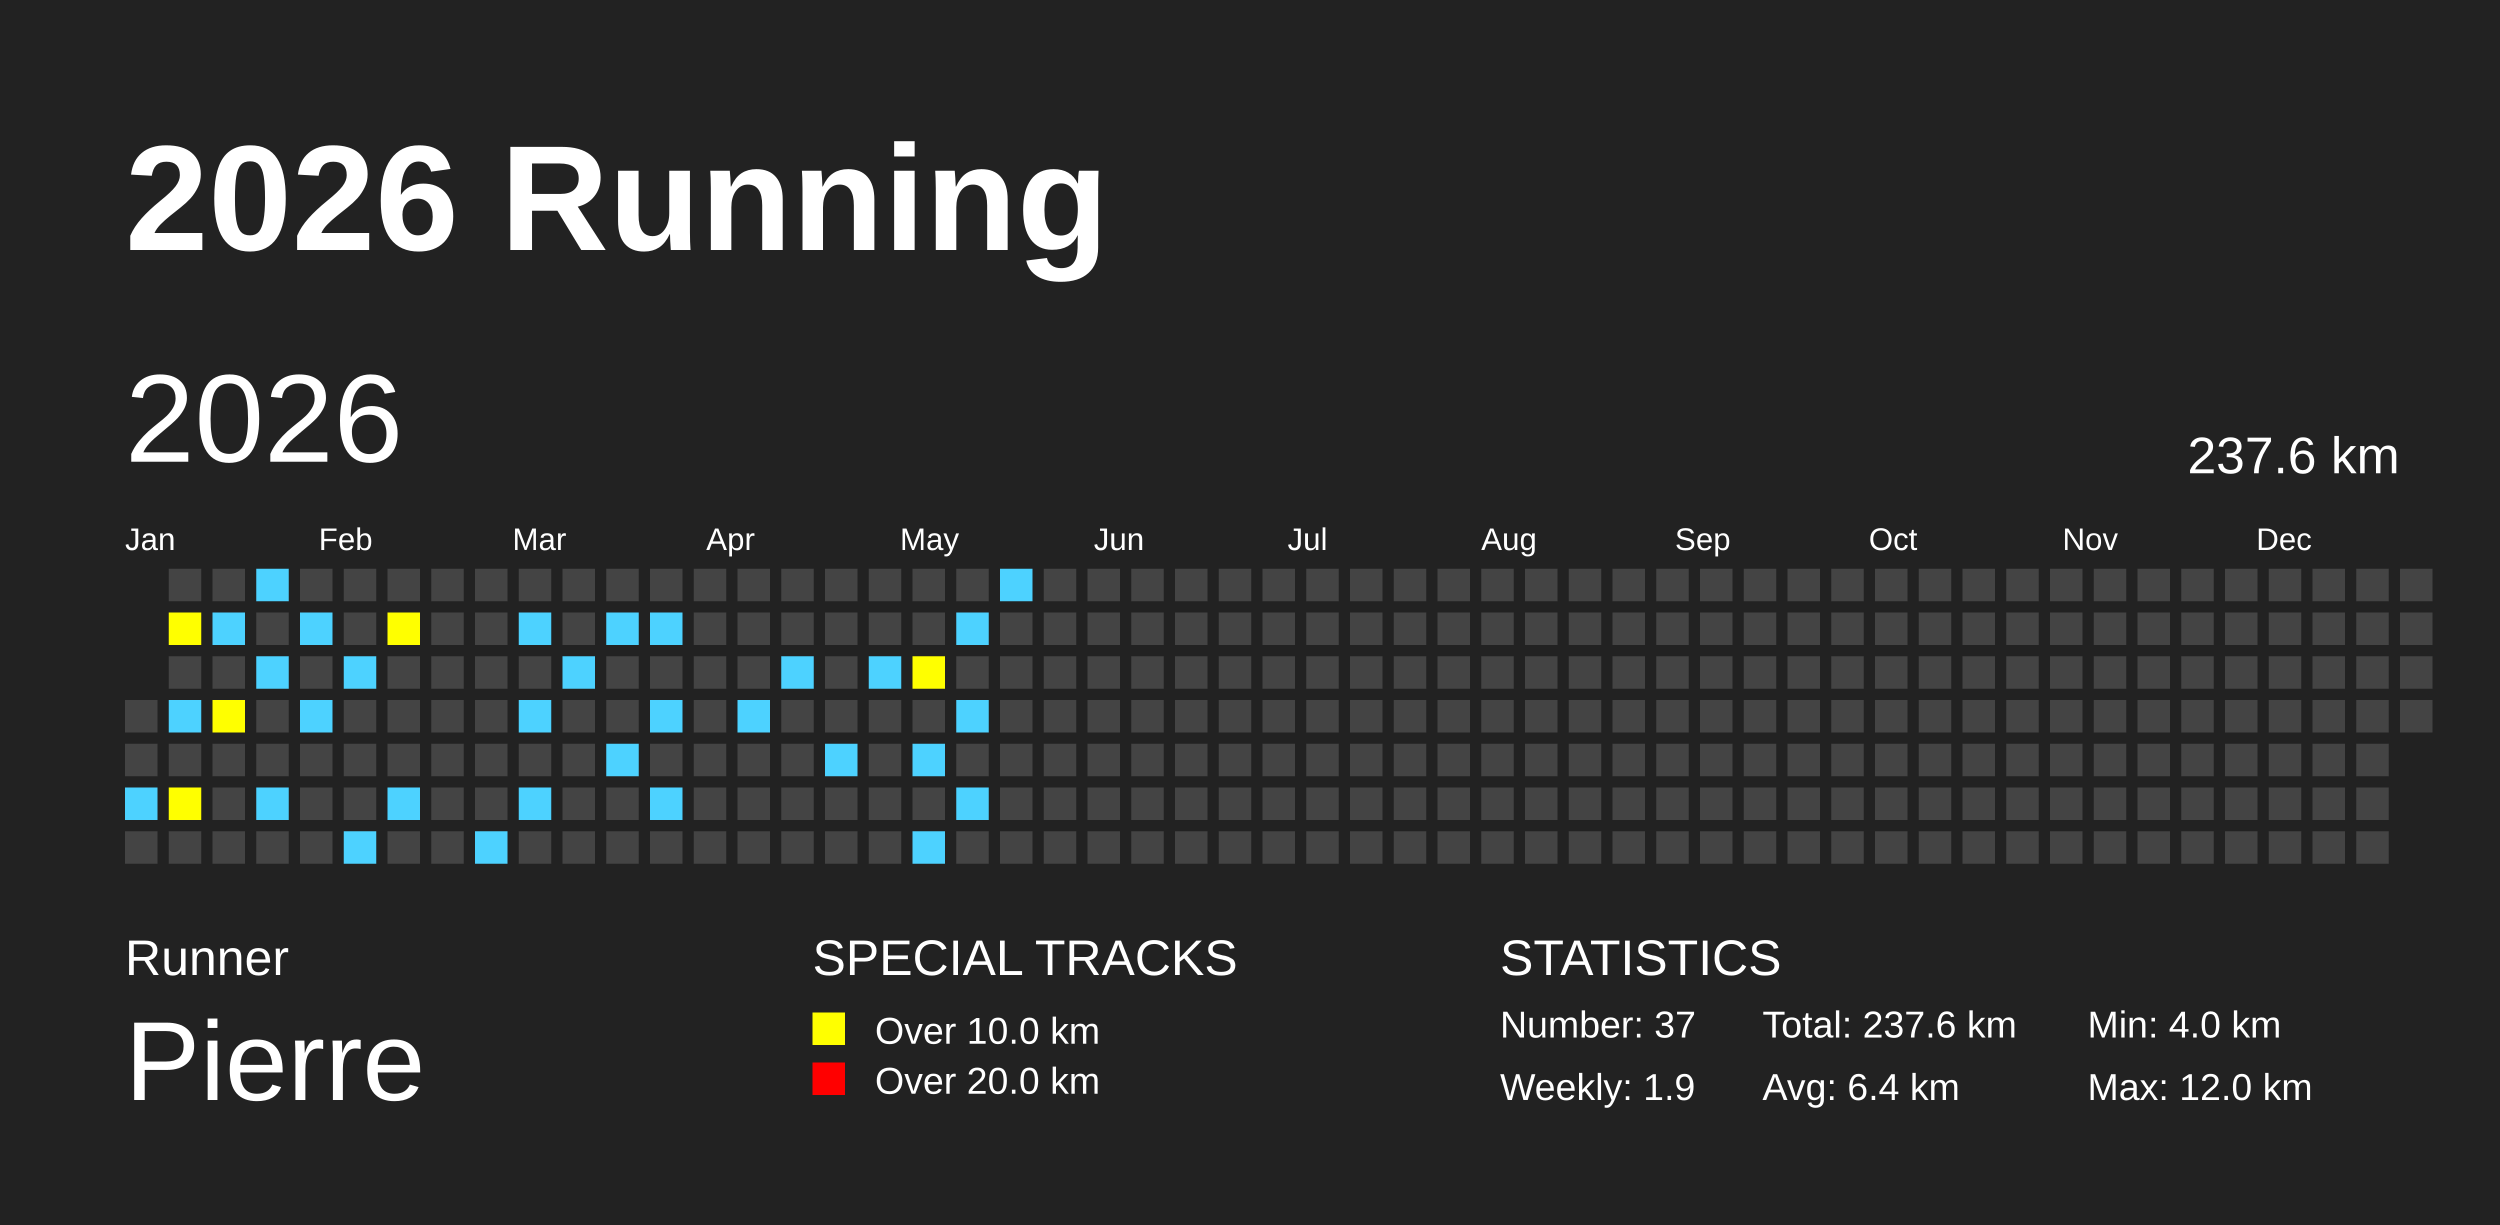
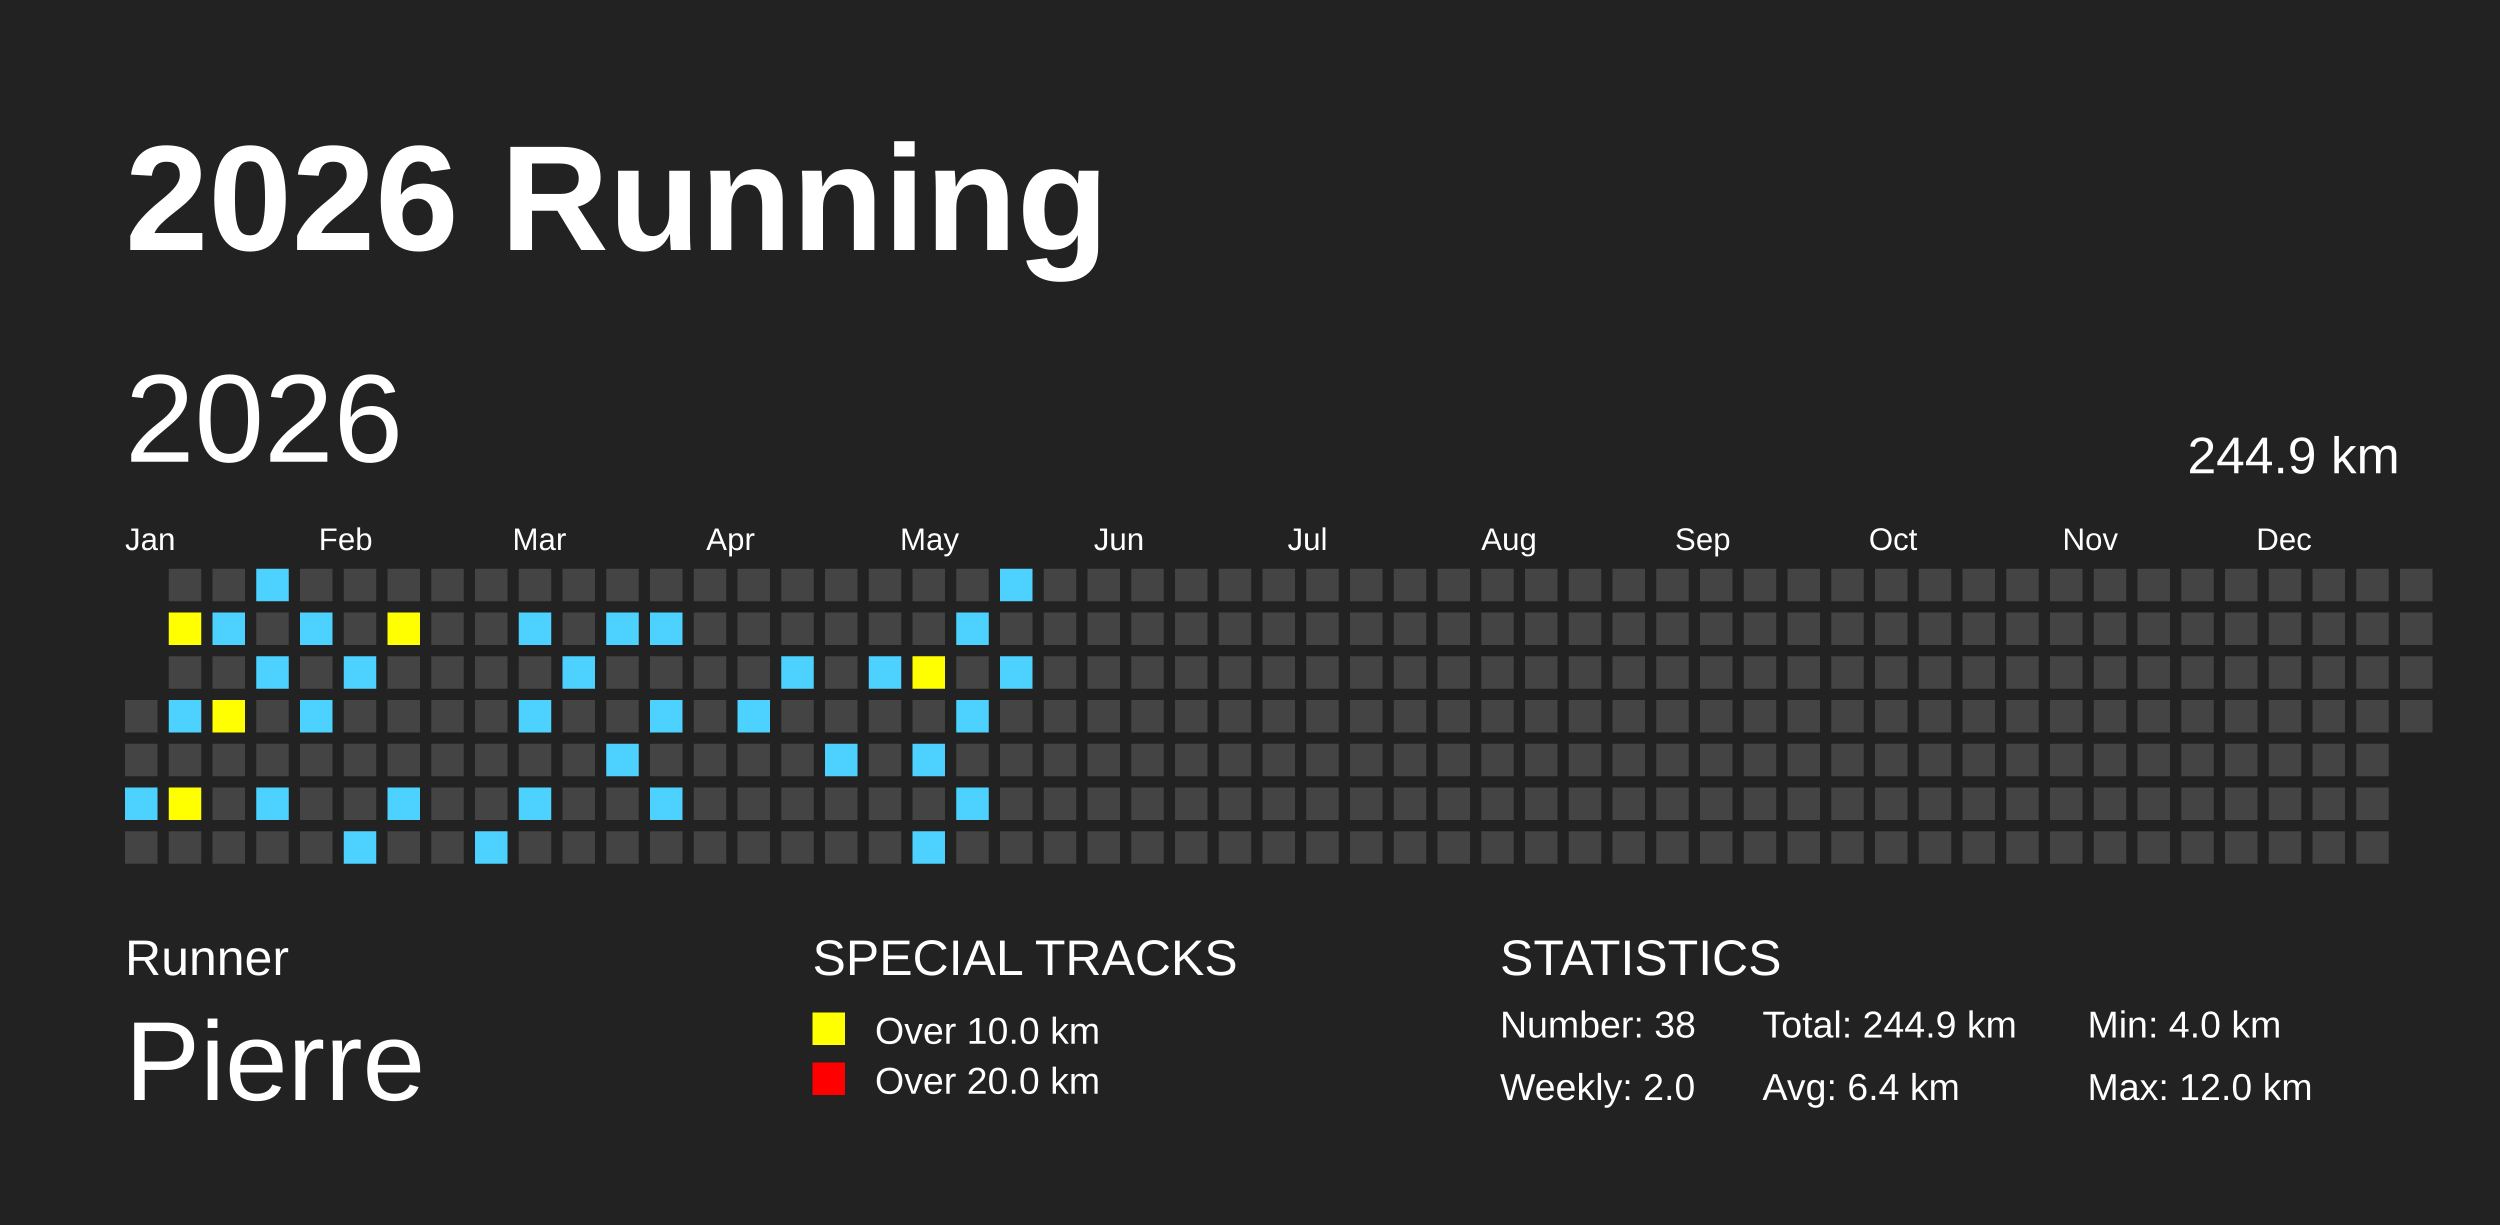
<svg xmlns="http://www.w3.org/2000/svg" baseProfile="full" height="98mm" version="1.1" viewBox="0,0,200,98" width="200mm">
  <defs />
  <rect fill="#222222" height="98" width="200" x="0" y="0" />
  <text fill="#FFFFFF" style="font-size:12px; font-family:Arial; font-weight:bold;" x="10" y="20">2026 Running</text>
  <text fill="#FFFFFF" style="font-size:4px; font-family:Arial" x="10" y="78">Runner</text>
  <text fill="#FFFFFF" style="font-size:9px; font-family:Arial" x="10" y="88">Pierre</text>
  <text fill="#FFFFFF" style="font-size:4px; font-family:Arial" x="65" y="78">SPECIAL TRACKS</text>
  <rect fill="yellow" height="2.6" width="2.6" x="65" y="81" />
  <text fill="#FFFFFF" style="font-size:3px; font-family:Arial" x="70" y="83.5">Over 10.0 km</text>
  <rect fill="red" height="2.6" width="2.6" x="65" y="85" />
  <text fill="#FFFFFF" style="font-size:3px; font-family:Arial" x="70" y="87.5">Over 20.0 km</text>
  <text fill="#FFFFFF" style="font-size:4px; font-family:Arial" x="120" y="78">STATISTICS</text>
-   <text fill="#FFFFFF" style="font-size:3px; font-family:Arial" x="120" y="83">Number: 37</text>
-   <text fill="#FFFFFF" style="font-size:3px; font-family:Arial" x="120" y="88">Weekly: 1.9</text>
-   <text fill="#FFFFFF" style="font-size:3px; font-family:Arial" x="141" y="83">Total: 237.6 km</text>
+   <text fill="#FFFFFF" style="font-size:3px; font-family:Arial" x="120" y="83">Number: 38</text>
+   <text fill="#FFFFFF" style="font-size:3px; font-family:Arial" x="120" y="88">Weekly: 2.0</text>
+   <text fill="#FFFFFF" style="font-size:3px; font-family:Arial" x="141" y="83">Total: 244.9 km</text>
  <text fill="#FFFFFF" style="font-size:3px; font-family:Arial" x="141" y="88">Avg: 6.4 km</text>
  <text fill="#FFFFFF" style="font-size:3px; font-family:Arial" x="167" y="83">Min: 4.0 km</text>
  <text fill="#FFFFFF" style="font-size:3px; font-family:Arial" x="167" y="88">Max: 12.0 km</text>
  <text dominant-baseline="hanging" fill="#FFFFFF" style="font-size:10.0px; font-family:Arial;" x="10" y="30">2026</text>
-   <text dominant-baseline="hanging" fill="#FFFFFF" style="font-size:4.125px; font-family:Arial;" x="175" y="35">237.6 km</text>
+   <text dominant-baseline="hanging" fill="#FFFFFF" style="font-size:4.125px; font-family:Arial;" x="175" y="35">244.9 km</text>
  <text fill="#FFFFFF" style="font-size:2.5px; font-family:Arial" x="10.0" y="44">Jan</text>
  <text fill="#FFFFFF" style="font-size:2.5px; font-family:Arial" x="25.5" y="44">Feb</text>
  <text fill="#FFFFFF" style="font-size:2.5px; font-family:Arial" x="41.0" y="44">Mar</text>
  <text fill="#FFFFFF" style="font-size:2.5px; font-family:Arial" x="56.5" y="44">Apr</text>
  <text fill="#FFFFFF" style="font-size:2.5px; font-family:Arial" x="72.0" y="44">May</text>
  <text fill="#FFFFFF" style="font-size:2.5px; font-family:Arial" x="87.5" y="44">Jun</text>
  <text fill="#FFFFFF" style="font-size:2.5px; font-family:Arial" x="103.0" y="44">Jul</text>
  <text fill="#FFFFFF" style="font-size:2.5px; font-family:Arial" x="118.5" y="44">Aug</text>
  <text fill="#FFFFFF" style="font-size:2.5px; font-family:Arial" x="134.0" y="44">Sep</text>
  <text fill="#FFFFFF" style="font-size:2.5px; font-family:Arial" x="149.5" y="44">Oct</text>
  <text fill="#FFFFFF" style="font-size:2.5px; font-family:Arial" x="165.0" y="44">Nov</text>
  <text fill="#FFFFFF" style="font-size:2.5px; font-family:Arial" x="180.5" y="44">Dec</text>
  <rect fill="#444444" height="2.6" width="2.6" x="10.0" y="56.0" />
  <rect fill="#444444" height="2.6" width="2.6" x="10.0" y="59.5" />
  <rect fill="#4DD2FF" height="2.6" width="2.6" x="10.0" y="63.0" />
  <rect fill="#444444" height="2.6" width="2.6" x="10.0" y="66.5" />
  <rect fill="#444444" height="2.6" width="2.6" x="13.5" y="45.5" />
  <rect fill="yellow" height="2.6" width="2.6" x="13.5" y="49.0" />
  <rect fill="#444444" height="2.6" width="2.6" x="13.5" y="52.5" />
  <rect fill="#4DD2FF" height="2.6" width="2.6" x="13.5" y="56.0" />
  <rect fill="#444444" height="2.6" width="2.6" x="13.5" y="59.5" />
  <rect fill="yellow" height="2.6" width="2.6" x="13.5" y="63.0" />
  <rect fill="#444444" height="2.6" width="2.6" x="13.5" y="66.5" />
  <rect fill="#444444" height="2.6" width="2.6" x="17.0" y="45.5" />
  <rect fill="#4DD2FF" height="2.6" width="2.6" x="17.0" y="49.0" />
  <rect fill="#444444" height="2.6" width="2.6" x="17.0" y="52.5" />
  <rect fill="yellow" height="2.6" width="2.6" x="17.0" y="56.0" />
  <rect fill="#444444" height="2.6" width="2.6" x="17.0" y="59.5" />
  <rect fill="#444444" height="2.6" width="2.6" x="17.0" y="63.0" />
  <rect fill="#444444" height="2.6" width="2.6" x="17.0" y="66.5" />
  <rect fill="#4DD2FF" height="2.6" width="2.6" x="20.5" y="45.5" />
  <rect fill="#444444" height="2.6" width="2.6" x="20.5" y="49.0" />
  <rect fill="#4DD2FF" height="2.6" width="2.6" x="20.5" y="52.5" />
  <rect fill="#444444" height="2.6" width="2.6" x="20.5" y="56.0" />
  <rect fill="#444444" height="2.6" width="2.6" x="20.5" y="59.5" />
  <rect fill="#4DD2FF" height="2.6" width="2.6" x="20.5" y="63.0" />
  <rect fill="#444444" height="2.6" width="2.6" x="20.5" y="66.5" />
  <rect fill="#444444" height="2.6" width="2.6" x="24.0" y="45.5" />
  <rect fill="#4DD2FF" height="2.6" width="2.6" x="24.0" y="49.0" />
  <rect fill="#444444" height="2.6" width="2.6" x="24.0" y="52.5" />
  <rect fill="#4DD2FF" height="2.6" width="2.6" x="24.0" y="56.0" />
  <rect fill="#444444" height="2.6" width="2.6" x="24.0" y="59.5" />
  <rect fill="#444444" height="2.6" width="2.6" x="24.0" y="63.0" />
  <rect fill="#444444" height="2.6" width="2.6" x="24.0" y="66.5" />
  <rect fill="#444444" height="2.6" width="2.6" x="27.5" y="45.5" />
  <rect fill="#444444" height="2.6" width="2.6" x="27.5" y="49.0" />
  <rect fill="#4DD2FF" height="2.6" width="2.6" x="27.5" y="52.5" />
  <rect fill="#444444" height="2.6" width="2.6" x="27.5" y="56.0" />
  <rect fill="#444444" height="2.6" width="2.6" x="27.5" y="59.5" />
  <rect fill="#444444" height="2.6" width="2.6" x="27.5" y="63.0" />
  <rect fill="#4DD2FF" height="2.6" width="2.6" x="27.5" y="66.5" />
  <rect fill="#444444" height="2.6" width="2.6" x="31.0" y="45.5" />
  <rect fill="yellow" height="2.6" width="2.6" x="31.0" y="49.0" />
  <rect fill="#444444" height="2.6" width="2.6" x="31.0" y="52.5" />
  <rect fill="#444444" height="2.6" width="2.6" x="31.0" y="56.0" />
  <rect fill="#444444" height="2.6" width="2.6" x="31.0" y="59.5" />
  <rect fill="#4DD2FF" height="2.6" width="2.6" x="31.0" y="63.0" />
  <rect fill="#444444" height="2.6" width="2.6" x="31.0" y="66.5" />
  <rect fill="#444444" height="2.6" width="2.6" x="34.5" y="45.5" />
  <rect fill="#444444" height="2.6" width="2.6" x="34.5" y="49.0" />
  <rect fill="#444444" height="2.6" width="2.6" x="34.5" y="52.5" />
  <rect fill="#444444" height="2.6" width="2.6" x="34.5" y="56.0" />
  <rect fill="#444444" height="2.6" width="2.6" x="34.5" y="59.5" />
  <rect fill="#444444" height="2.6" width="2.6" x="34.5" y="63.0" />
  <rect fill="#444444" height="2.6" width="2.6" x="34.5" y="66.5" />
  <rect fill="#444444" height="2.6" width="2.6" x="38.0" y="45.5" />
  <rect fill="#444444" height="2.6" width="2.6" x="38.0" y="49.0" />
  <rect fill="#444444" height="2.6" width="2.6" x="38.0" y="52.5" />
  <rect fill="#444444" height="2.6" width="2.6" x="38.0" y="56.0" />
  <rect fill="#444444" height="2.6" width="2.6" x="38.0" y="59.5" />
  <rect fill="#444444" height="2.6" width="2.6" x="38.0" y="63.0" />
  <rect fill="#4DD2FF" height="2.6" width="2.6" x="38.0" y="66.5" />
  <rect fill="#444444" height="2.6" width="2.6" x="41.5" y="45.5" />
  <rect fill="#4DD2FF" height="2.6" width="2.6" x="41.5" y="49.0" />
  <rect fill="#444444" height="2.6" width="2.6" x="41.5" y="52.5" />
  <rect fill="#4DD2FF" height="2.6" width="2.6" x="41.5" y="56.0" />
  <rect fill="#444444" height="2.6" width="2.6" x="41.5" y="59.5" />
  <rect fill="#4DD2FF" height="2.6" width="2.6" x="41.5" y="63.0" />
  <rect fill="#444444" height="2.6" width="2.6" x="41.5" y="66.5" />
  <rect fill="#444444" height="2.6" width="2.6" x="45.0" y="45.5" />
  <rect fill="#444444" height="2.6" width="2.6" x="45.0" y="49.0" />
  <rect fill="#4DD2FF" height="2.6" width="2.6" x="45.0" y="52.5" />
  <rect fill="#444444" height="2.6" width="2.6" x="45.0" y="56.0" />
  <rect fill="#444444" height="2.6" width="2.6" x="45.0" y="59.5" />
  <rect fill="#444444" height="2.6" width="2.6" x="45.0" y="63.0" />
  <rect fill="#444444" height="2.6" width="2.6" x="45.0" y="66.5" />
  <rect fill="#444444" height="2.6" width="2.6" x="48.5" y="45.5" />
  <rect fill="#4DD2FF" height="2.6" width="2.6" x="48.5" y="49.0" />
  <rect fill="#444444" height="2.6" width="2.6" x="48.5" y="52.5" />
  <rect fill="#444444" height="2.6" width="2.6" x="48.5" y="56.0" />
  <rect fill="#4DD2FF" height="2.6" width="2.6" x="48.5" y="59.5" />
  <rect fill="#444444" height="2.6" width="2.6" x="48.5" y="63.0" />
  <rect fill="#444444" height="2.6" width="2.6" x="48.5" y="66.5" />
  <rect fill="#444444" height="2.6" width="2.6" x="52.0" y="45.5" />
  <rect fill="#4DD2FF" height="2.6" width="2.6" x="52.0" y="49.0" />
  <rect fill="#444444" height="2.6" width="2.6" x="52.0" y="52.5" />
  <rect fill="#4DD2FF" height="2.6" width="2.6" x="52.0" y="56.0" />
  <rect fill="#444444" height="2.6" width="2.6" x="52.0" y="59.5" />
  <rect fill="#4DD2FF" height="2.6" width="2.6" x="52.0" y="63.0" />
  <rect fill="#444444" height="2.6" width="2.6" x="52.0" y="66.5" />
  <rect fill="#444444" height="2.6" width="2.6" x="55.5" y="45.5" />
  <rect fill="#444444" height="2.6" width="2.6" x="55.5" y="49.0" />
  <rect fill="#444444" height="2.6" width="2.6" x="55.5" y="52.5" />
  <rect fill="#444444" height="2.6" width="2.6" x="55.5" y="56.0" />
  <rect fill="#444444" height="2.6" width="2.6" x="55.5" y="59.5" />
  <rect fill="#444444" height="2.6" width="2.6" x="55.5" y="63.0" />
  <rect fill="#444444" height="2.6" width="2.6" x="55.5" y="66.5" />
  <rect fill="#444444" height="2.6" width="2.6" x="59.0" y="45.5" />
  <rect fill="#444444" height="2.6" width="2.6" x="59.0" y="49.0" />
  <rect fill="#444444" height="2.6" width="2.6" x="59.0" y="52.5" />
  <rect fill="#4DD2FF" height="2.6" width="2.6" x="59.0" y="56.0" />
  <rect fill="#444444" height="2.6" width="2.6" x="59.0" y="59.5" />
  <rect fill="#444444" height="2.6" width="2.6" x="59.0" y="63.0" />
  <rect fill="#444444" height="2.6" width="2.6" x="59.0" y="66.5" />
  <rect fill="#444444" height="2.6" width="2.6" x="62.5" y="45.5" />
  <rect fill="#444444" height="2.6" width="2.6" x="62.5" y="49.0" />
  <rect fill="#4DD2FF" height="2.6" width="2.6" x="62.5" y="52.5" />
  <rect fill="#444444" height="2.6" width="2.6" x="62.5" y="56.0" />
  <rect fill="#444444" height="2.6" width="2.6" x="62.5" y="59.5" />
  <rect fill="#444444" height="2.6" width="2.6" x="62.5" y="63.0" />
  <rect fill="#444444" height="2.6" width="2.6" x="62.5" y="66.5" />
  <rect fill="#444444" height="2.6" width="2.6" x="66.0" y="45.5" />
  <rect fill="#444444" height="2.6" width="2.6" x="66.0" y="49.0" />
  <rect fill="#444444" height="2.6" width="2.6" x="66.0" y="52.5" />
  <rect fill="#444444" height="2.6" width="2.6" x="66.0" y="56.0" />
  <rect fill="#4DD2FF" height="2.6" width="2.6" x="66.0" y="59.5" />
  <rect fill="#444444" height="2.6" width="2.6" x="66.0" y="63.0" />
  <rect fill="#444444" height="2.6" width="2.6" x="66.0" y="66.5" />
  <rect fill="#444444" height="2.6" width="2.6" x="69.5" y="45.5" />
  <rect fill="#444444" height="2.6" width="2.6" x="69.5" y="49.0" />
  <rect fill="#4DD2FF" height="2.6" width="2.6" x="69.5" y="52.5" />
  <rect fill="#444444" height="2.6" width="2.6" x="69.5" y="56.0" />
  <rect fill="#444444" height="2.6" width="2.6" x="69.5" y="59.5" />
  <rect fill="#444444" height="2.6" width="2.6" x="69.5" y="63.0" />
  <rect fill="#444444" height="2.6" width="2.6" x="69.5" y="66.5" />
  <rect fill="#444444" height="2.6" width="2.6" x="73.0" y="45.5" />
  <rect fill="#444444" height="2.6" width="2.6" x="73.0" y="49.0" />
  <rect fill="yellow" height="2.6" width="2.6" x="73.0" y="52.5" />
  <rect fill="#444444" height="2.6" width="2.6" x="73.0" y="56.0" />
  <rect fill="#4DD2FF" height="2.6" width="2.6" x="73.0" y="59.5" />
  <rect fill="#444444" height="2.6" width="2.6" x="73.0" y="63.0" />
  <rect fill="#4DD2FF" height="2.6" width="2.6" x="73.0" y="66.5" />
  <rect fill="#444444" height="2.6" width="2.6" x="76.5" y="45.5" />
  <rect fill="#4DD2FF" height="2.6" width="2.6" x="76.5" y="49.0" />
  <rect fill="#444444" height="2.6" width="2.6" x="76.5" y="52.5" />
  <rect fill="#4DD2FF" height="2.6" width="2.6" x="76.5" y="56.0" />
  <rect fill="#444444" height="2.6" width="2.6" x="76.5" y="59.5" />
  <rect fill="#4DD2FF" height="2.6" width="2.6" x="76.5" y="63.0" />
  <rect fill="#444444" height="2.6" width="2.6" x="76.5" y="66.5" />
  <rect fill="#4DD2FF" height="2.6" width="2.6" x="80.0" y="45.5" />
  <rect fill="#444444" height="2.6" width="2.6" x="80.0" y="49.0" />
-   <rect fill="#444444" height="2.6" width="2.6" x="80.0" y="52.5" />
+   <rect fill="#4DD2FF" height="2.6" width="2.6" x="80.0" y="52.5" />
  <rect fill="#444444" height="2.6" width="2.6" x="80.0" y="56.0" />
  <rect fill="#444444" height="2.6" width="2.6" x="80.0" y="59.5" />
  <rect fill="#444444" height="2.6" width="2.6" x="80.0" y="63.0" />
  <rect fill="#444444" height="2.6" width="2.6" x="80.0" y="66.5" />
  <rect fill="#444444" height="2.6" width="2.6" x="83.5" y="45.5" />
  <rect fill="#444444" height="2.6" width="2.6" x="83.5" y="49.0" />
  <rect fill="#444444" height="2.6" width="2.6" x="83.5" y="52.5" />
  <rect fill="#444444" height="2.6" width="2.6" x="83.5" y="56.0" />
  <rect fill="#444444" height="2.6" width="2.6" x="83.5" y="59.5" />
  <rect fill="#444444" height="2.6" width="2.6" x="83.5" y="63.0" />
  <rect fill="#444444" height="2.6" width="2.6" x="83.5" y="66.5" />
  <rect fill="#444444" height="2.6" width="2.6" x="87.0" y="45.5" />
  <rect fill="#444444" height="2.6" width="2.6" x="87.0" y="49.0" />
  <rect fill="#444444" height="2.6" width="2.6" x="87.0" y="52.5" />
  <rect fill="#444444" height="2.6" width="2.6" x="87.0" y="56.0" />
  <rect fill="#444444" height="2.6" width="2.6" x="87.0" y="59.5" />
  <rect fill="#444444" height="2.6" width="2.6" x="87.0" y="63.0" />
  <rect fill="#444444" height="2.6" width="2.6" x="87.0" y="66.5" />
  <rect fill="#444444" height="2.6" width="2.6" x="90.5" y="45.5" />
  <rect fill="#444444" height="2.6" width="2.6" x="90.5" y="49.0" />
  <rect fill="#444444" height="2.6" width="2.6" x="90.5" y="52.5" />
  <rect fill="#444444" height="2.6" width="2.6" x="90.5" y="56.0" />
  <rect fill="#444444" height="2.6" width="2.6" x="90.5" y="59.5" />
  <rect fill="#444444" height="2.6" width="2.6" x="90.5" y="63.0" />
  <rect fill="#444444" height="2.6" width="2.6" x="90.5" y="66.5" />
  <rect fill="#444444" height="2.6" width="2.6" x="94.0" y="45.5" />
  <rect fill="#444444" height="2.6" width="2.6" x="94.0" y="49.0" />
  <rect fill="#444444" height="2.6" width="2.6" x="94.0" y="52.5" />
  <rect fill="#444444" height="2.6" width="2.6" x="94.0" y="56.0" />
  <rect fill="#444444" height="2.6" width="2.6" x="94.0" y="59.5" />
  <rect fill="#444444" height="2.6" width="2.6" x="94.0" y="63.0" />
  <rect fill="#444444" height="2.6" width="2.6" x="94.0" y="66.5" />
  <rect fill="#444444" height="2.6" width="2.6" x="97.5" y="45.5" />
  <rect fill="#444444" height="2.6" width="2.6" x="97.5" y="49.0" />
  <rect fill="#444444" height="2.6" width="2.6" x="97.5" y="52.5" />
  <rect fill="#444444" height="2.6" width="2.6" x="97.5" y="56.0" />
  <rect fill="#444444" height="2.6" width="2.6" x="97.5" y="59.5" />
  <rect fill="#444444" height="2.6" width="2.6" x="97.5" y="63.0" />
  <rect fill="#444444" height="2.6" width="2.6" x="97.5" y="66.5" />
  <rect fill="#444444" height="2.6" width="2.6" x="101.0" y="45.5" />
  <rect fill="#444444" height="2.6" width="2.6" x="101.0" y="49.0" />
  <rect fill="#444444" height="2.6" width="2.6" x="101.0" y="52.5" />
  <rect fill="#444444" height="2.6" width="2.6" x="101.0" y="56.0" />
  <rect fill="#444444" height="2.6" width="2.6" x="101.0" y="59.5" />
  <rect fill="#444444" height="2.6" width="2.6" x="101.0" y="63.0" />
  <rect fill="#444444" height="2.6" width="2.6" x="101.0" y="66.5" />
  <rect fill="#444444" height="2.6" width="2.6" x="104.5" y="45.5" />
  <rect fill="#444444" height="2.6" width="2.6" x="104.5" y="49.0" />
  <rect fill="#444444" height="2.6" width="2.6" x="104.5" y="52.5" />
  <rect fill="#444444" height="2.6" width="2.6" x="104.5" y="56.0" />
  <rect fill="#444444" height="2.6" width="2.6" x="104.5" y="59.5" />
  <rect fill="#444444" height="2.6" width="2.6" x="104.5" y="63.0" />
  <rect fill="#444444" height="2.6" width="2.6" x="104.5" y="66.5" />
  <rect fill="#444444" height="2.6" width="2.6" x="108.0" y="45.5" />
  <rect fill="#444444" height="2.6" width="2.6" x="108.0" y="49.0" />
  <rect fill="#444444" height="2.6" width="2.6" x="108.0" y="52.5" />
  <rect fill="#444444" height="2.6" width="2.6" x="108.0" y="56.0" />
  <rect fill="#444444" height="2.6" width="2.6" x="108.0" y="59.5" />
  <rect fill="#444444" height="2.6" width="2.6" x="108.0" y="63.0" />
  <rect fill="#444444" height="2.6" width="2.6" x="108.0" y="66.5" />
  <rect fill="#444444" height="2.6" width="2.6" x="111.5" y="45.5" />
  <rect fill="#444444" height="2.6" width="2.6" x="111.5" y="49.0" />
  <rect fill="#444444" height="2.6" width="2.6" x="111.5" y="52.5" />
  <rect fill="#444444" height="2.6" width="2.6" x="111.5" y="56.0" />
  <rect fill="#444444" height="2.6" width="2.6" x="111.5" y="59.5" />
  <rect fill="#444444" height="2.6" width="2.6" x="111.5" y="63.0" />
  <rect fill="#444444" height="2.6" width="2.6" x="111.5" y="66.5" />
  <rect fill="#444444" height="2.6" width="2.6" x="115.0" y="45.5" />
  <rect fill="#444444" height="2.6" width="2.6" x="115.0" y="49.0" />
  <rect fill="#444444" height="2.6" width="2.6" x="115.0" y="52.5" />
  <rect fill="#444444" height="2.6" width="2.6" x="115.0" y="56.0" />
  <rect fill="#444444" height="2.6" width="2.6" x="115.0" y="59.5" />
  <rect fill="#444444" height="2.6" width="2.6" x="115.0" y="63.0" />
  <rect fill="#444444" height="2.6" width="2.6" x="115.0" y="66.5" />
  <rect fill="#444444" height="2.6" width="2.6" x="118.5" y="45.5" />
  <rect fill="#444444" height="2.6" width="2.6" x="118.5" y="49.0" />
  <rect fill="#444444" height="2.6" width="2.6" x="118.5" y="52.5" />
  <rect fill="#444444" height="2.6" width="2.6" x="118.5" y="56.0" />
  <rect fill="#444444" height="2.6" width="2.6" x="118.5" y="59.5" />
  <rect fill="#444444" height="2.6" width="2.6" x="118.5" y="63.0" />
  <rect fill="#444444" height="2.6" width="2.6" x="118.5" y="66.5" />
  <rect fill="#444444" height="2.6" width="2.6" x="122.0" y="45.5" />
  <rect fill="#444444" height="2.6" width="2.6" x="122.0" y="49.0" />
  <rect fill="#444444" height="2.6" width="2.6" x="122.0" y="52.5" />
  <rect fill="#444444" height="2.6" width="2.6" x="122.0" y="56.0" />
  <rect fill="#444444" height="2.6" width="2.6" x="122.0" y="59.5" />
  <rect fill="#444444" height="2.6" width="2.6" x="122.0" y="63.0" />
  <rect fill="#444444" height="2.6" width="2.6" x="122.0" y="66.5" />
  <rect fill="#444444" height="2.6" width="2.6" x="125.5" y="45.5" />
  <rect fill="#444444" height="2.6" width="2.6" x="125.5" y="49.0" />
  <rect fill="#444444" height="2.6" width="2.6" x="125.5" y="52.5" />
  <rect fill="#444444" height="2.6" width="2.6" x="125.5" y="56.0" />
  <rect fill="#444444" height="2.6" width="2.6" x="125.5" y="59.5" />
  <rect fill="#444444" height="2.6" width="2.6" x="125.5" y="63.0" />
  <rect fill="#444444" height="2.6" width="2.6" x="125.5" y="66.5" />
  <rect fill="#444444" height="2.6" width="2.6" x="129.0" y="45.5" />
  <rect fill="#444444" height="2.6" width="2.6" x="129.0" y="49.0" />
  <rect fill="#444444" height="2.6" width="2.6" x="129.0" y="52.5" />
  <rect fill="#444444" height="2.6" width="2.6" x="129.0" y="56.0" />
  <rect fill="#444444" height="2.6" width="2.6" x="129.0" y="59.5" />
  <rect fill="#444444" height="2.6" width="2.6" x="129.0" y="63.0" />
  <rect fill="#444444" height="2.6" width="2.6" x="129.0" y="66.5" />
  <rect fill="#444444" height="2.6" width="2.6" x="132.5" y="45.5" />
  <rect fill="#444444" height="2.6" width="2.6" x="132.5" y="49.0" />
  <rect fill="#444444" height="2.6" width="2.6" x="132.5" y="52.5" />
  <rect fill="#444444" height="2.6" width="2.6" x="132.5" y="56.0" />
  <rect fill="#444444" height="2.6" width="2.6" x="132.5" y="59.5" />
  <rect fill="#444444" height="2.6" width="2.6" x="132.5" y="63.0" />
  <rect fill="#444444" height="2.6" width="2.6" x="132.5" y="66.5" />
  <rect fill="#444444" height="2.6" width="2.6" x="136.0" y="45.5" />
  <rect fill="#444444" height="2.6" width="2.6" x="136.0" y="49.0" />
  <rect fill="#444444" height="2.6" width="2.6" x="136.0" y="52.5" />
  <rect fill="#444444" height="2.6" width="2.6" x="136.0" y="56.0" />
  <rect fill="#444444" height="2.6" width="2.6" x="136.0" y="59.5" />
  <rect fill="#444444" height="2.6" width="2.6" x="136.0" y="63.0" />
  <rect fill="#444444" height="2.6" width="2.6" x="136.0" y="66.5" />
  <rect fill="#444444" height="2.6" width="2.6" x="139.5" y="45.5" />
  <rect fill="#444444" height="2.6" width="2.6" x="139.5" y="49.0" />
  <rect fill="#444444" height="2.6" width="2.6" x="139.5" y="52.5" />
  <rect fill="#444444" height="2.6" width="2.6" x="139.5" y="56.0" />
  <rect fill="#444444" height="2.6" width="2.6" x="139.5" y="59.5" />
  <rect fill="#444444" height="2.6" width="2.6" x="139.5" y="63.0" />
  <rect fill="#444444" height="2.6" width="2.6" x="139.5" y="66.5" />
  <rect fill="#444444" height="2.6" width="2.6" x="143.0" y="45.5" />
  <rect fill="#444444" height="2.6" width="2.6" x="143.0" y="49.0" />
  <rect fill="#444444" height="2.6" width="2.6" x="143.0" y="52.5" />
  <rect fill="#444444" height="2.6" width="2.6" x="143.0" y="56.0" />
  <rect fill="#444444" height="2.6" width="2.6" x="143.0" y="59.5" />
  <rect fill="#444444" height="2.6" width="2.6" x="143.0" y="63.0" />
  <rect fill="#444444" height="2.6" width="2.6" x="143.0" y="66.5" />
  <rect fill="#444444" height="2.6" width="2.6" x="146.5" y="45.5" />
  <rect fill="#444444" height="2.6" width="2.6" x="146.5" y="49.0" />
  <rect fill="#444444" height="2.6" width="2.6" x="146.5" y="52.5" />
  <rect fill="#444444" height="2.6" width="2.6" x="146.5" y="56.0" />
  <rect fill="#444444" height="2.6" width="2.6" x="146.5" y="59.5" />
  <rect fill="#444444" height="2.6" width="2.6" x="146.5" y="63.0" />
  <rect fill="#444444" height="2.6" width="2.6" x="146.5" y="66.5" />
  <rect fill="#444444" height="2.6" width="2.6" x="150.0" y="45.5" />
  <rect fill="#444444" height="2.6" width="2.6" x="150.0" y="49.0" />
  <rect fill="#444444" height="2.6" width="2.6" x="150.0" y="52.5" />
  <rect fill="#444444" height="2.6" width="2.6" x="150.0" y="56.0" />
  <rect fill="#444444" height="2.6" width="2.6" x="150.0" y="59.5" />
  <rect fill="#444444" height="2.6" width="2.6" x="150.0" y="63.0" />
  <rect fill="#444444" height="2.6" width="2.6" x="150.0" y="66.5" />
  <rect fill="#444444" height="2.6" width="2.6" x="153.5" y="45.5" />
  <rect fill="#444444" height="2.6" width="2.6" x="153.5" y="49.0" />
  <rect fill="#444444" height="2.6" width="2.6" x="153.5" y="52.5" />
  <rect fill="#444444" height="2.6" width="2.6" x="153.5" y="56.0" />
  <rect fill="#444444" height="2.6" width="2.6" x="153.5" y="59.5" />
  <rect fill="#444444" height="2.6" width="2.6" x="153.5" y="63.0" />
  <rect fill="#444444" height="2.6" width="2.6" x="153.5" y="66.5" />
  <rect fill="#444444" height="2.6" width="2.6" x="157.0" y="45.5" />
  <rect fill="#444444" height="2.6" width="2.6" x="157.0" y="49.0" />
  <rect fill="#444444" height="2.6" width="2.6" x="157.0" y="52.5" />
  <rect fill="#444444" height="2.6" width="2.6" x="157.0" y="56.0" />
  <rect fill="#444444" height="2.6" width="2.6" x="157.0" y="59.5" />
  <rect fill="#444444" height="2.6" width="2.6" x="157.0" y="63.0" />
  <rect fill="#444444" height="2.6" width="2.6" x="157.0" y="66.5" />
  <rect fill="#444444" height="2.6" width="2.6" x="160.5" y="45.5" />
  <rect fill="#444444" height="2.6" width="2.6" x="160.5" y="49.0" />
  <rect fill="#444444" height="2.6" width="2.6" x="160.5" y="52.5" />
  <rect fill="#444444" height="2.6" width="2.6" x="160.5" y="56.0" />
  <rect fill="#444444" height="2.6" width="2.6" x="160.5" y="59.5" />
  <rect fill="#444444" height="2.6" width="2.6" x="160.5" y="63.0" />
  <rect fill="#444444" height="2.6" width="2.6" x="160.5" y="66.5" />
  <rect fill="#444444" height="2.6" width="2.6" x="164.0" y="45.5" />
  <rect fill="#444444" height="2.6" width="2.6" x="164.0" y="49.0" />
  <rect fill="#444444" height="2.6" width="2.6" x="164.0" y="52.5" />
  <rect fill="#444444" height="2.6" width="2.6" x="164.0" y="56.0" />
  <rect fill="#444444" height="2.6" width="2.6" x="164.0" y="59.5" />
  <rect fill="#444444" height="2.6" width="2.6" x="164.0" y="63.0" />
  <rect fill="#444444" height="2.6" width="2.6" x="164.0" y="66.5" />
  <rect fill="#444444" height="2.6" width="2.6" x="167.5" y="45.5" />
  <rect fill="#444444" height="2.6" width="2.6" x="167.5" y="49.0" />
  <rect fill="#444444" height="2.6" width="2.6" x="167.5" y="52.5" />
  <rect fill="#444444" height="2.6" width="2.6" x="167.5" y="56.0" />
  <rect fill="#444444" height="2.6" width="2.6" x="167.5" y="59.5" />
  <rect fill="#444444" height="2.6" width="2.6" x="167.5" y="63.0" />
  <rect fill="#444444" height="2.6" width="2.6" x="167.5" y="66.5" />
  <rect fill="#444444" height="2.6" width="2.6" x="171.0" y="45.5" />
  <rect fill="#444444" height="2.6" width="2.6" x="171.0" y="49.0" />
  <rect fill="#444444" height="2.6" width="2.6" x="171.0" y="52.5" />
  <rect fill="#444444" height="2.6" width="2.6" x="171.0" y="56.0" />
  <rect fill="#444444" height="2.6" width="2.6" x="171.0" y="59.5" />
  <rect fill="#444444" height="2.6" width="2.6" x="171.0" y="63.0" />
  <rect fill="#444444" height="2.6" width="2.6" x="171.0" y="66.5" />
  <rect fill="#444444" height="2.6" width="2.6" x="174.5" y="45.5" />
  <rect fill="#444444" height="2.6" width="2.6" x="174.5" y="49.0" />
  <rect fill="#444444" height="2.6" width="2.6" x="174.5" y="52.5" />
  <rect fill="#444444" height="2.6" width="2.6" x="174.5" y="56.0" />
  <rect fill="#444444" height="2.6" width="2.6" x="174.5" y="59.5" />
  <rect fill="#444444" height="2.6" width="2.6" x="174.5" y="63.0" />
  <rect fill="#444444" height="2.6" width="2.6" x="174.5" y="66.5" />
  <rect fill="#444444" height="2.6" width="2.6" x="178.0" y="45.5" />
  <rect fill="#444444" height="2.6" width="2.6" x="178.0" y="49.0" />
  <rect fill="#444444" height="2.6" width="2.6" x="178.0" y="52.5" />
  <rect fill="#444444" height="2.6" width="2.6" x="178.0" y="56.0" />
  <rect fill="#444444" height="2.6" width="2.6" x="178.0" y="59.5" />
  <rect fill="#444444" height="2.6" width="2.6" x="178.0" y="63.0" />
  <rect fill="#444444" height="2.6" width="2.6" x="178.0" y="66.5" />
  <rect fill="#444444" height="2.6" width="2.6" x="181.5" y="45.5" />
  <rect fill="#444444" height="2.6" width="2.6" x="181.5" y="49.0" />
  <rect fill="#444444" height="2.6" width="2.6" x="181.5" y="52.5" />
  <rect fill="#444444" height="2.6" width="2.6" x="181.5" y="56.0" />
  <rect fill="#444444" height="2.6" width="2.6" x="181.5" y="59.5" />
  <rect fill="#444444" height="2.6" width="2.6" x="181.5" y="63.0" />
  <rect fill="#444444" height="2.6" width="2.6" x="181.5" y="66.5" />
  <rect fill="#444444" height="2.6" width="2.6" x="185.0" y="45.5" />
  <rect fill="#444444" height="2.6" width="2.6" x="185.0" y="49.0" />
  <rect fill="#444444" height="2.6" width="2.6" x="185.0" y="52.5" />
  <rect fill="#444444" height="2.6" width="2.6" x="185.0" y="56.0" />
  <rect fill="#444444" height="2.6" width="2.6" x="185.0" y="59.5" />
  <rect fill="#444444" height="2.6" width="2.6" x="185.0" y="63.0" />
  <rect fill="#444444" height="2.6" width="2.6" x="185.0" y="66.5" />
  <rect fill="#444444" height="2.6" width="2.6" x="188.5" y="45.5" />
  <rect fill="#444444" height="2.6" width="2.6" x="188.5" y="49.0" />
  <rect fill="#444444" height="2.6" width="2.6" x="188.5" y="52.5" />
  <rect fill="#444444" height="2.6" width="2.6" x="188.5" y="56.0" />
  <rect fill="#444444" height="2.6" width="2.6" x="188.5" y="59.5" />
  <rect fill="#444444" height="2.6" width="2.6" x="188.5" y="63.0" />
  <rect fill="#444444" height="2.6" width="2.6" x="188.5" y="66.5" />
  <rect fill="#444444" height="2.6" width="2.6" x="192.0" y="45.5" />
  <rect fill="#444444" height="2.6" width="2.6" x="192.0" y="49.0" />
  <rect fill="#444444" height="2.6" width="2.6" x="192.0" y="52.5" />
  <rect fill="#444444" height="2.6" width="2.6" x="192.0" y="56.0" />
</svg>
